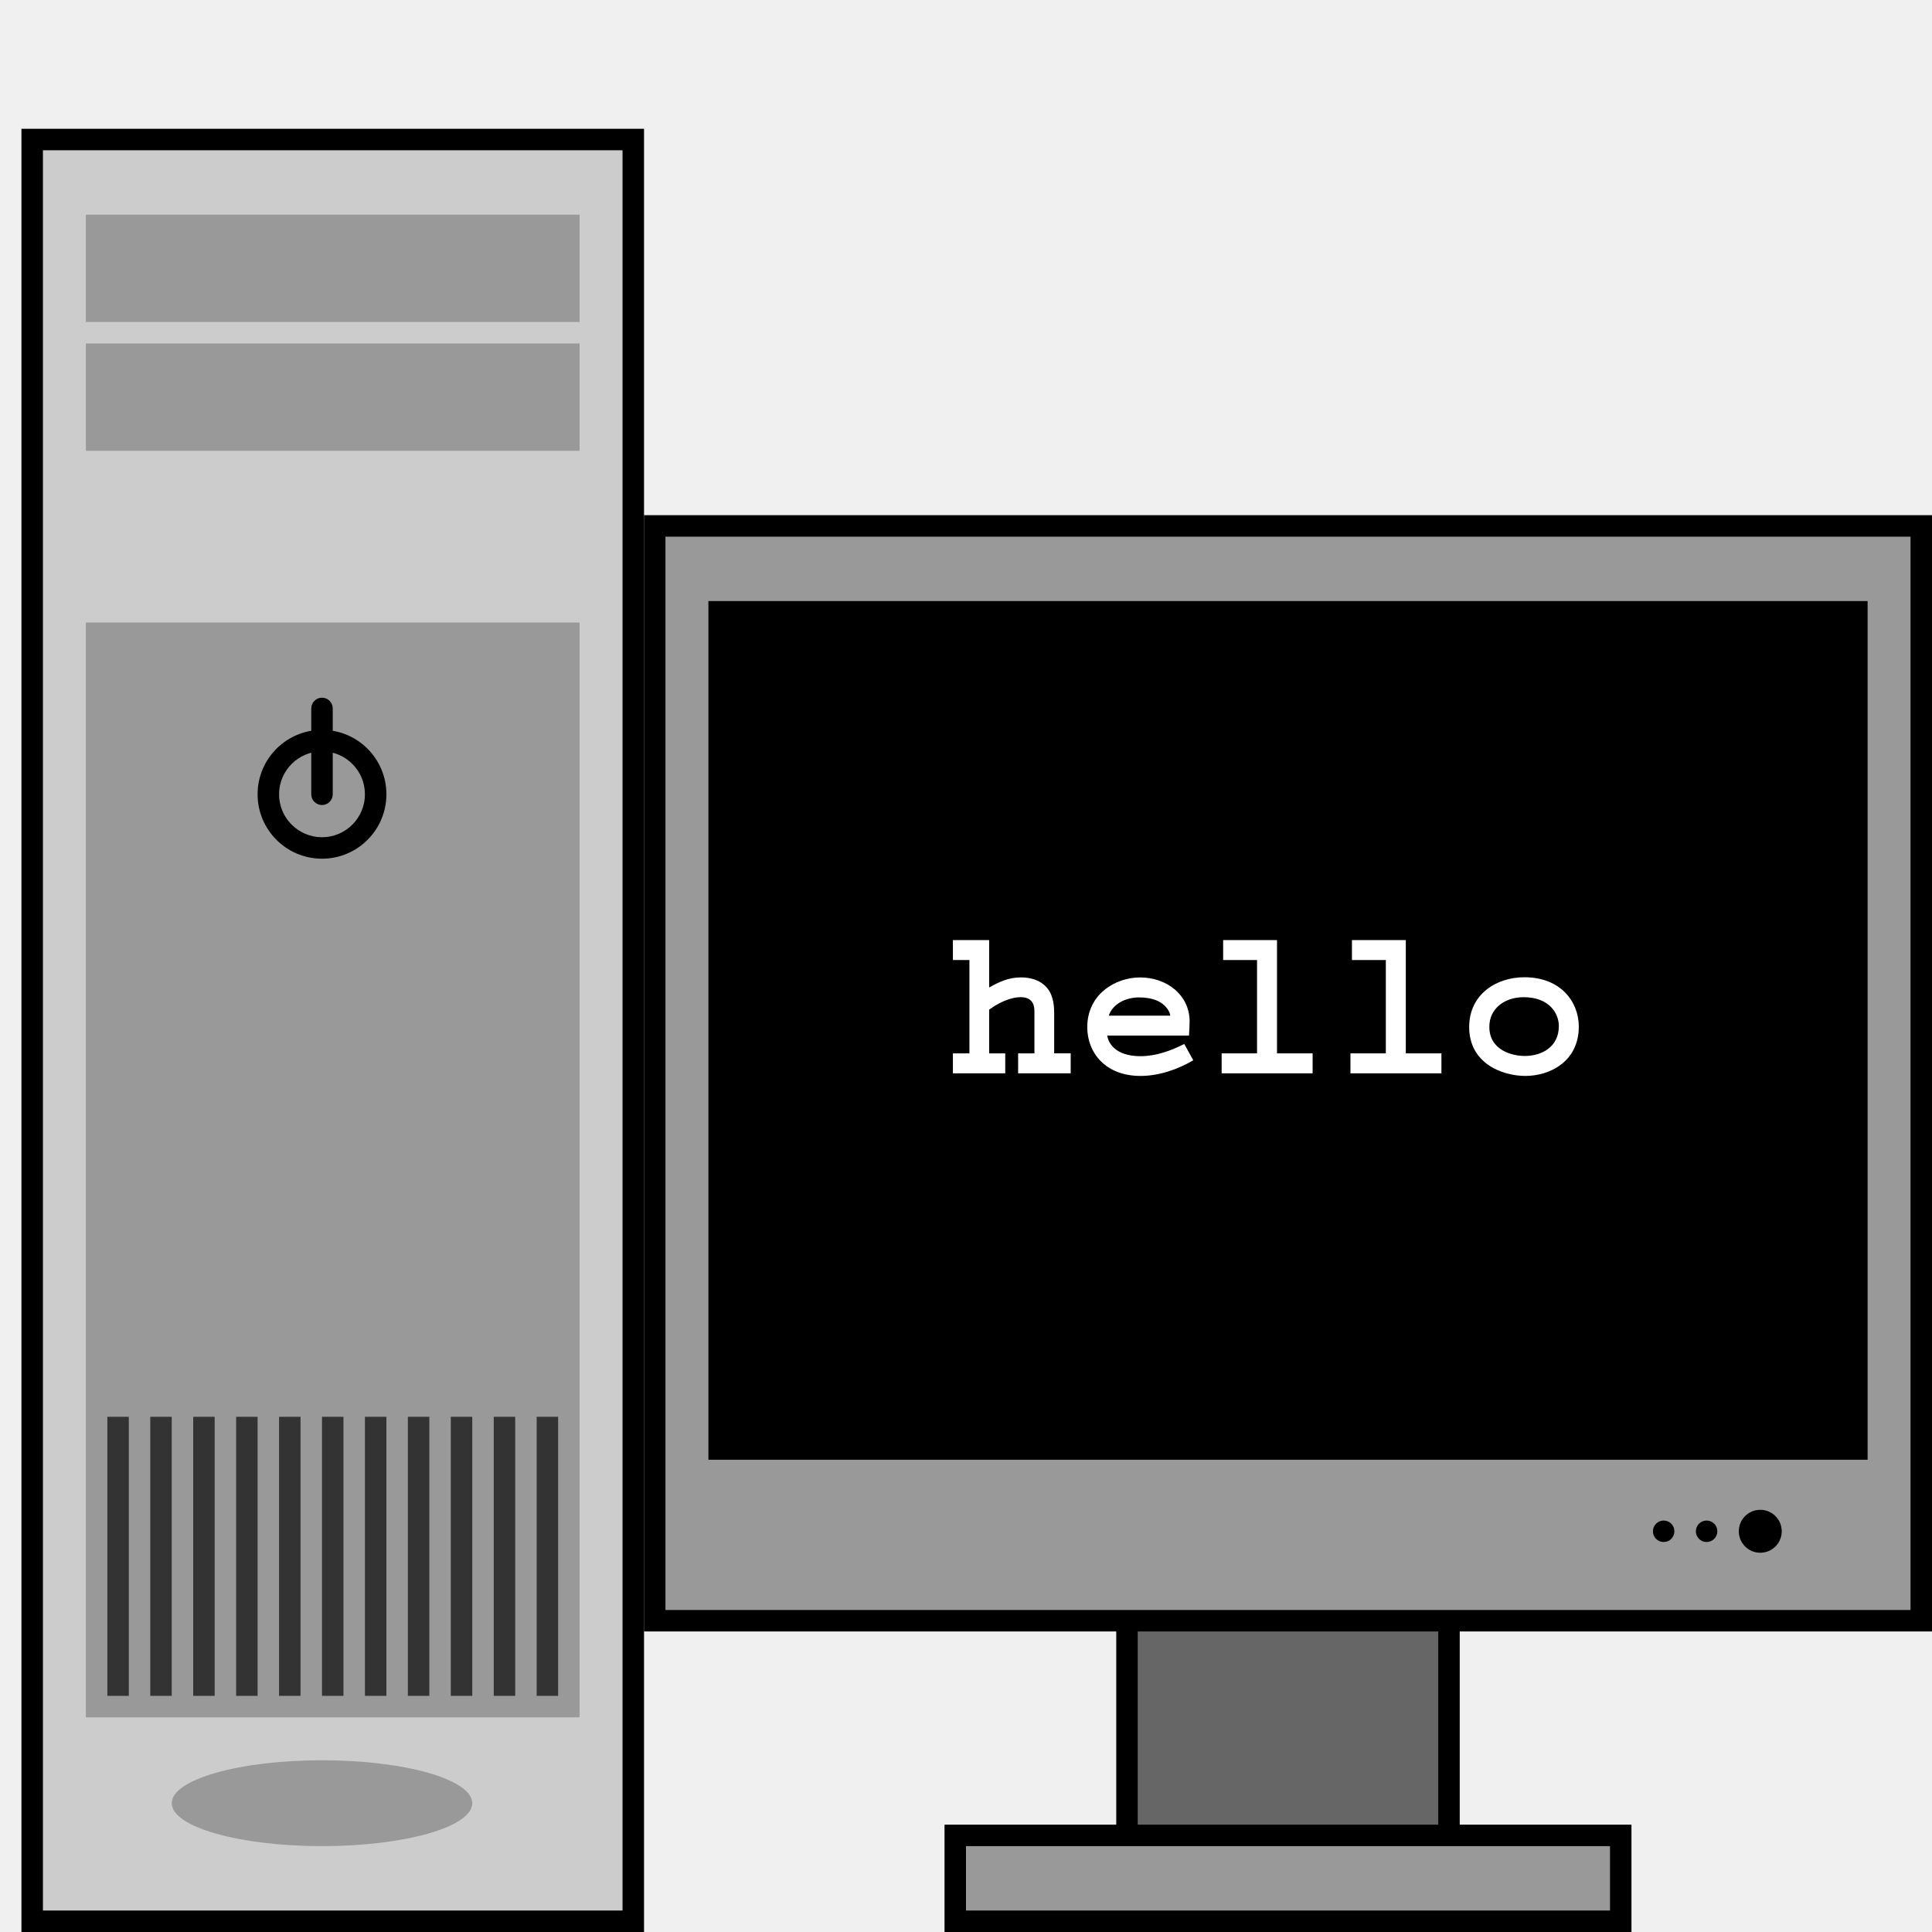
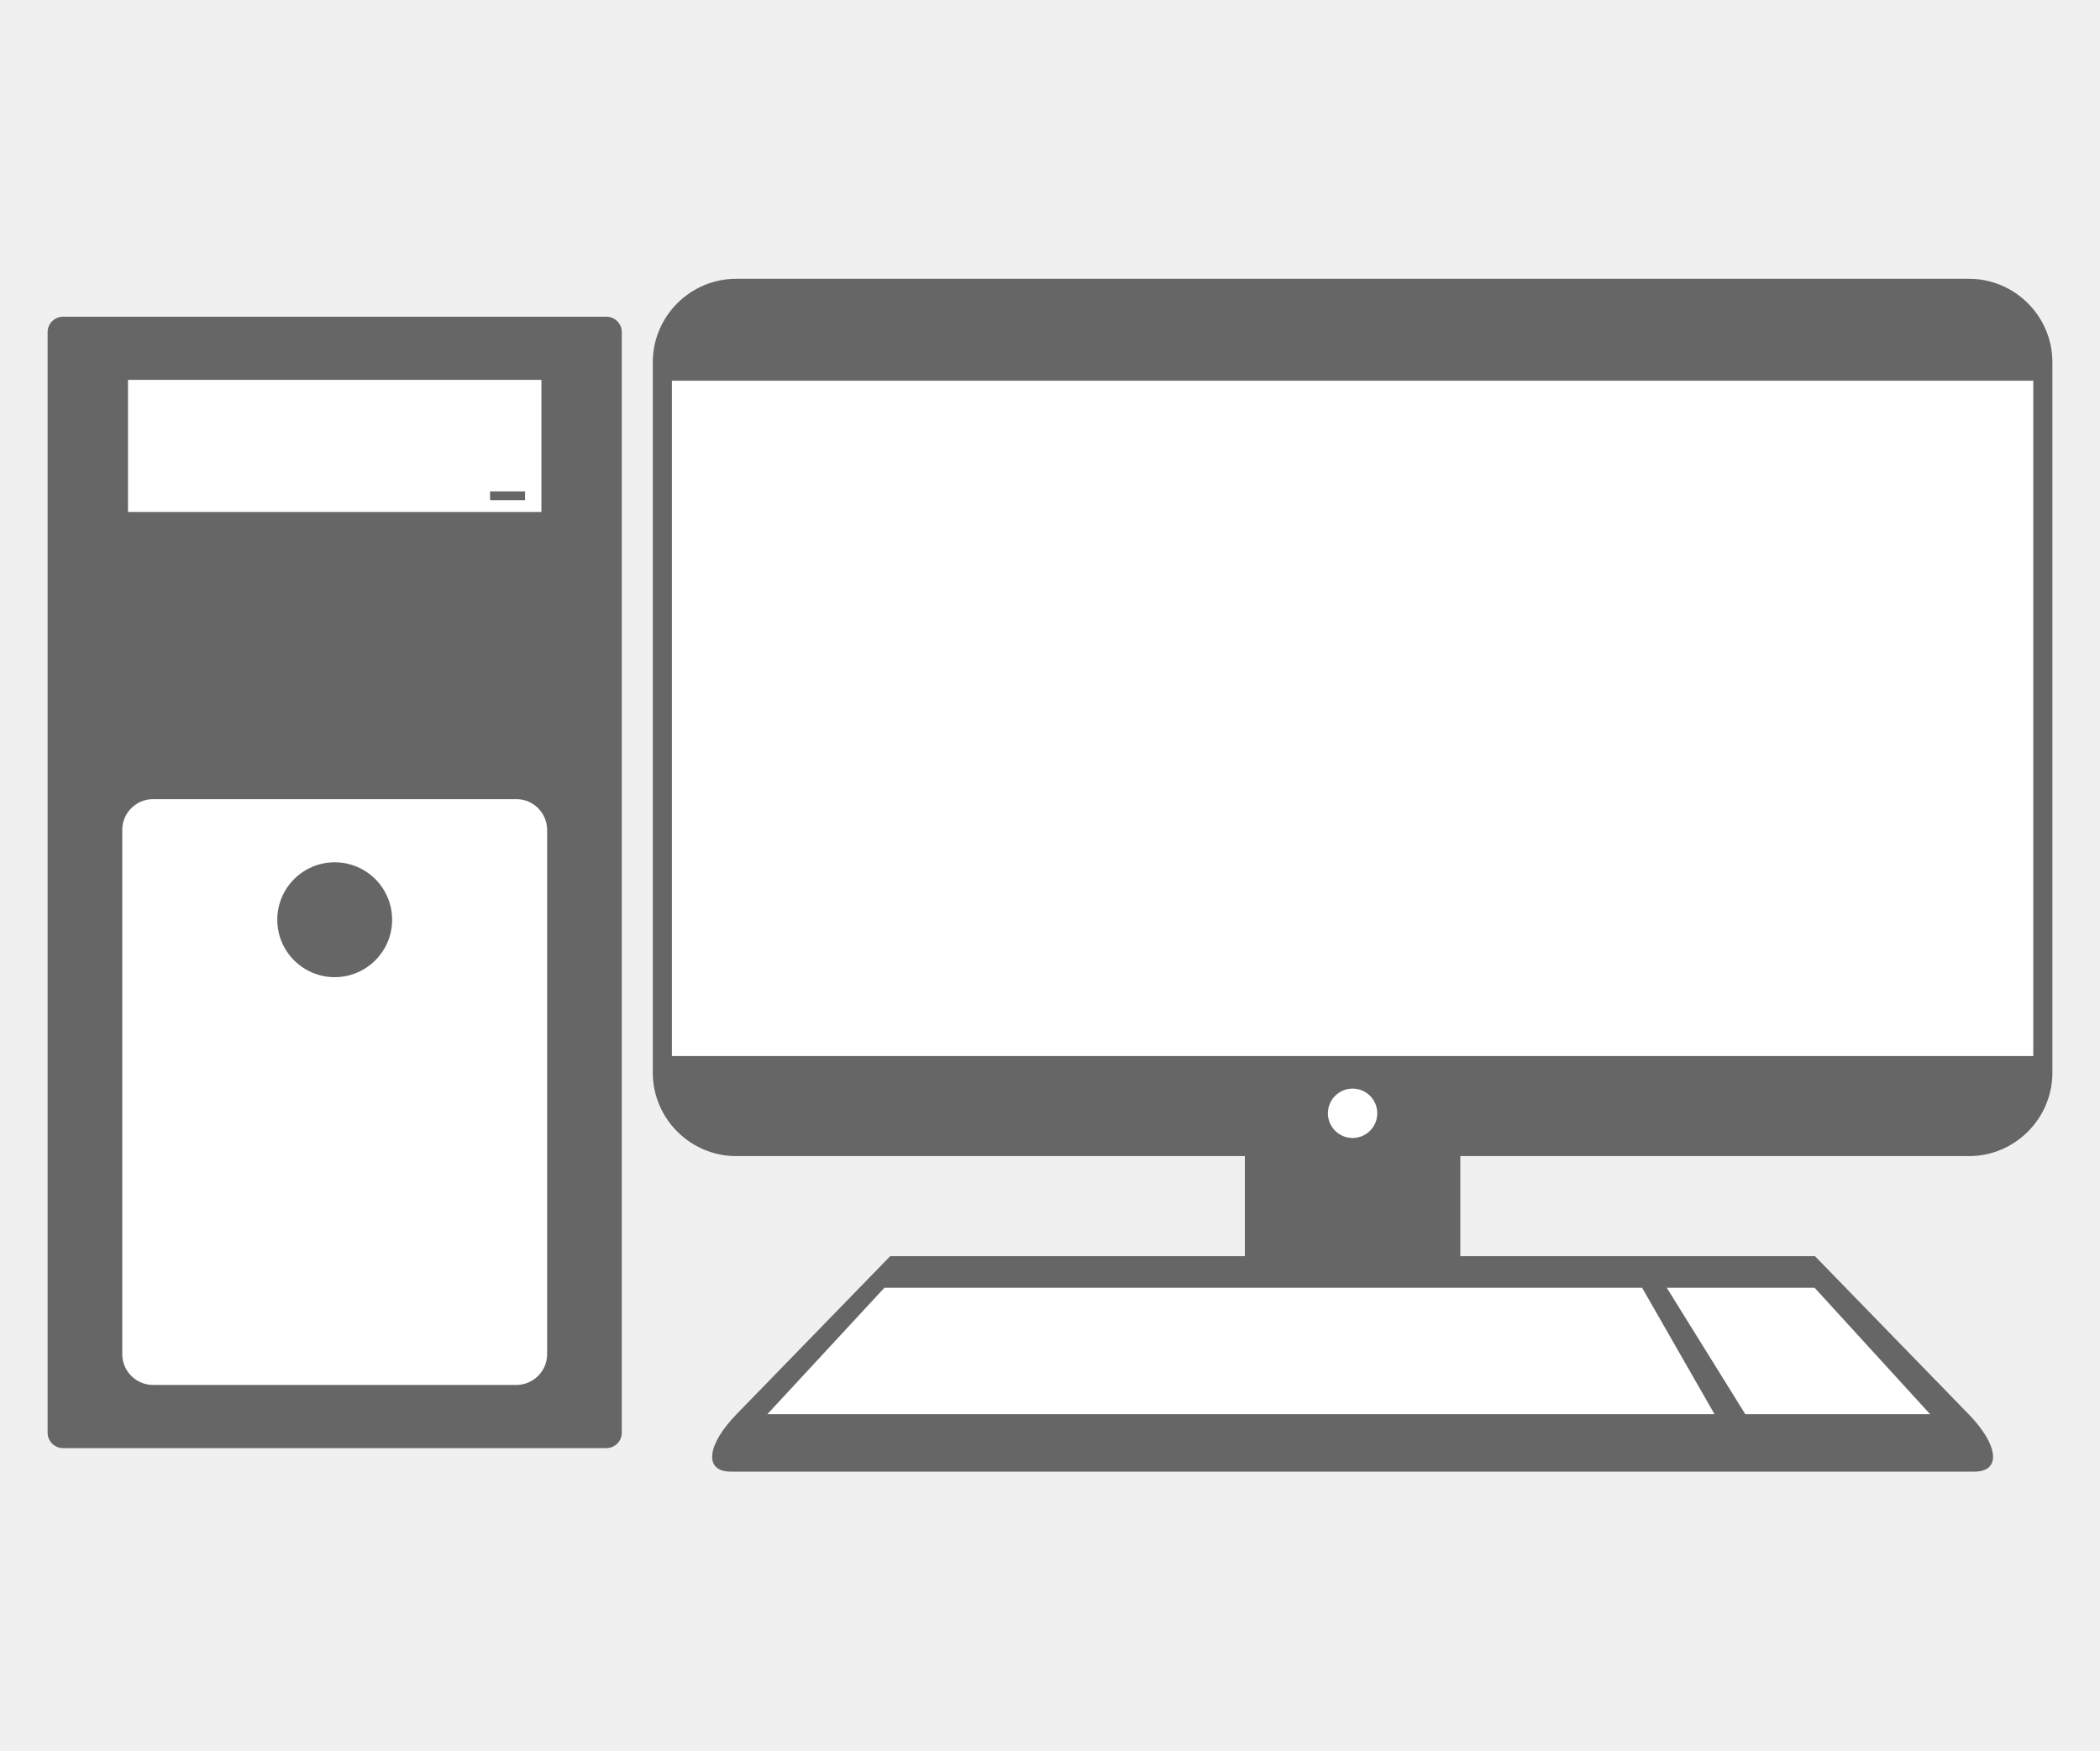
- <svg xmlns="http://www.w3.org/2000/svg" version="1.1" baseProfile="tiny" id="Layer_1" x="0px" y="0px" width="90px" height="90px" viewBox="0 0 90 90" xml:space="preserve">
-   <polygon points="68,89.001 66.999,89.001 53,89.001 51.999,89.001 51.999,88.001 51.999,74 51.999,73 53,73 66.999,73 68,73 68,74   68,88.001 68,89.001 " />
-   <rect x="53" y="74" fill="#666666" width="14" height="14" />
-   <polygon points="30.001,90.001 29,90.001 2,90.001 0.999,90.001 0.999,89 0.999,7 0.999,5.999 2,5.999 29,5.999 30.001,5.999   30.001,7 30.001,89 30.001,90.001 " />
-   <rect x="2" y="7" fill="#CCCCCC" width="27" height="82" />
-   <rect x="4" y="10" fill="#999999" width="23" height="5" />
-   <rect x="4" y="16" fill="#999999" width="23" height="5" />
-   <ellipse fill="#999999" cx="15" cy="84" rx="7" ry="2" />
-   <rect x="4" y="29" fill="#999999" width="23" height="51" />
-   <polygon points="90.001,76 89,76 31,76 29.999,76 29.999,75 29.999,25 29.999,23.999 31,23.999 89,23.999 90.001,23.999 90.001,25   90.001,75 90.001,76 " />
-   <rect x="31" y="25" fill="#999999" width="58" height="50" />
-   <polygon points="76,90.001 74.999,90.001 45,90.001 44,90.001 44,89 44,86 44,85 45,85 74.999,85 76,85 76,86 76,89 76,90.001 " />
-   <rect x="45" y="86" fill="#999999" width="30" height="3" />
-   <rect x="33" y="28" width="54" height="40" />
-   <circle cx="77.5" cy="71.333" r="0.5" />
-   <circle cx="79.5" cy="71.333" r="0.5" />
-   <circle cx="82" cy="71.333" r="1" />
-   <rect x="5" y="66" fill="#333333" width="1" height="13" />
-   <rect x="11" y="66" fill="#333333" width="1" height="13" />
-   <rect x="9" y="66" fill="#333333" width="1" height="13" />
-   <rect x="7" y="66" fill="#333333" width="1" height="13" />
-   <rect x="13" y="66" fill="#333333" width="1" height="13" />
-   <rect x="15" y="66" fill="#333333" width="1" height="13" />
-   <rect x="17" y="66" fill="#333333" width="1" height="13" />
-   <rect x="19" y="66" fill="#333333" width="1" height="13" />
-   <rect x="21" y="66" fill="#333333" width="1" height="13" />
-   <rect x="23" y="66" fill="#333333" width="1" height="13" />
-   <rect x="25" y="66" fill="#333333" width="1" height="13" />
-   <path d="M15,34.001c-1.657,0-3,1.343-3,3s1.343,3,3,3s3-1.343,3-3S16.657,34.001,15,34.001z M15,39.001c-1.104,0-2-0.896-2-2  s0.896-2,2-2s2,0.896,2,2S16.104,39.001,15,39.001z" />
-   <path d="M15.5,37.001c0,0.276-0.224,0.5-0.5,0.5l0,0c-0.276,0-0.5-0.224-0.5-0.5v-4c0-0.276,0.224-0.5,0.5-0.5l0,0  c0.276,0,0.5,0.224,0.5,0.5V37.001z" />
+ <svg xmlns="http://www.w3.org/2000/svg" version="1.1" baseProfile="tiny" id="Layer_1" x="0px" y="0px" width="240px" height="200px" viewBox="0 0 240 200" xml:space="preserve">
  <g>
-     <path fill="#FFFFFF" d="M47.428,50v-0.93h0.76v-1.959c0-0.33-0.119-0.659-0.64-0.659c-0.27,0-0.79,0.09-1.469,0.579v2.039h0.749V50   H44.39v-0.93h0.77v-4.348h-0.77v-0.929h1.689v2.208c0.46-0.26,0.909-0.47,1.479-0.47c1.009,0,1.318,0.61,1.379,0.739   c0.13,0.28,0.17,0.59,0.17,0.91v1.889h0.77V50H47.428z" />
-     <path fill="#FFFFFF" d="M53.128,50.121c-1.639,0-2.479-1.089-2.479-2.269c0-1.539,1.31-2.319,2.459-2.319   c1.259,0,2.309,0.829,2.309,2.05c0,0.209-0.02,0.559-0.03,0.659h-3.808c0.05,0.339,0.37,0.959,1.549,0.959   c0.729,0,1.43-0.26,2.039-0.569l0.42,0.76C54.877,49.811,53.998,50.121,53.128,50.121z M54.478,47.163   c-0.26-0.551-0.859-0.7-1.419-0.7c-0.58,0-1.209,0.271-1.41,0.85h2.869L54.478,47.163z" />
-     <path fill="#FFFFFF" d="M56.909,50v-0.93h1.649v-4.348h-1.579v-0.929h2.509v5.277h1.659V50H56.909z" />
-     <path fill="#FFFFFF" d="M62.909,50v-0.93h1.649v-4.348h-1.579v-0.929h2.509v5.277h1.659V50H62.909z" />
-     <path fill="#FFFFFF" d="M71.059,50.121c-1.09,0-2.619-0.59-2.619-2.278c0-1.529,1.27-2.319,2.569-2.319   c1.719,0,2.538,1.169,2.538,2.299C73.547,49.441,72.208,50.121,71.059,50.121z M70.979,46.453c-0.89,0-1.6,0.529-1.6,1.379   c0,1.1,1.069,1.359,1.659,1.359c0.78,0,1.579-0.42,1.579-1.39C72.617,47.202,72.168,46.453,70.979,46.453z" />
+     <rect x="142.271" y="120.664" fill="#666666" width="24.621" height="24.62" />
+     <path fill="#666666" d="M71.062,163.697c0,0.968-0.792,1.759-1.759,1.759H7.199c-0.967,0-1.758-0.791-1.758-1.759V37.943   c0-0.967,0.791-1.759,1.758-1.759h62.104c0.967,0,1.759,0.792,1.759,1.759V163.697z" />
+     <path fill="#FFFFFF" d="M62.531,154.721c0,1.935-1.582,3.518-3.518,3.518H17.49c-1.936,0-3.518-1.583-3.518-3.518V94.823   c0-1.934,1.582-3.517,3.518-3.517h41.523c1.936,0,3.518,1.583,3.518,3.517V154.721z" />
+     <circle fill="#666666" cx="38.252" cy="105.086" r="6.562" />
+     <rect x="14.629" y="43.403" fill="#FFFFFF" width="47.246" height="15.092" />
+     <path fill="#666666" d="M234.56,122.566c0,5.239-4.287,9.525-9.527,9.525H84.131c-5.24,0-9.526-4.286-9.526-9.525V41.38   c0-5.239,4.286-9.526,9.526-9.526h140.901c5.24,0,9.527,4.287,9.527,9.526V122.566z" />
+     <rect x="76.789" y="43.499" fill="#FFFFFF" width="155.586" height="77.162" />
+     <circle fill="#FFFFFF" cx="154.582" cy="127.201" r="2.821" />
+     <path fill="#666666" d="M224.985,161.58l-17.562-18.055H101.739L84.18,161.58c-3.381,3.47-3.808,6.566-0.641,6.566h142.086   C228.793,168.146,228.367,165.05,224.985,161.58z" />
+     <polygon fill="#FFFFFF" points="187.672,147.137 101.075,147.137 87.699,161.58 195.944,161.58  " />
+     <polygon fill="#FFFFFF" points="220.586,161.58 199.463,161.58 190.488,147.137 207.384,147.137  " />
+     <rect x="56.008" y="56.146" fill="#666666" width="4" height="1" />
  </g>
</svg>
